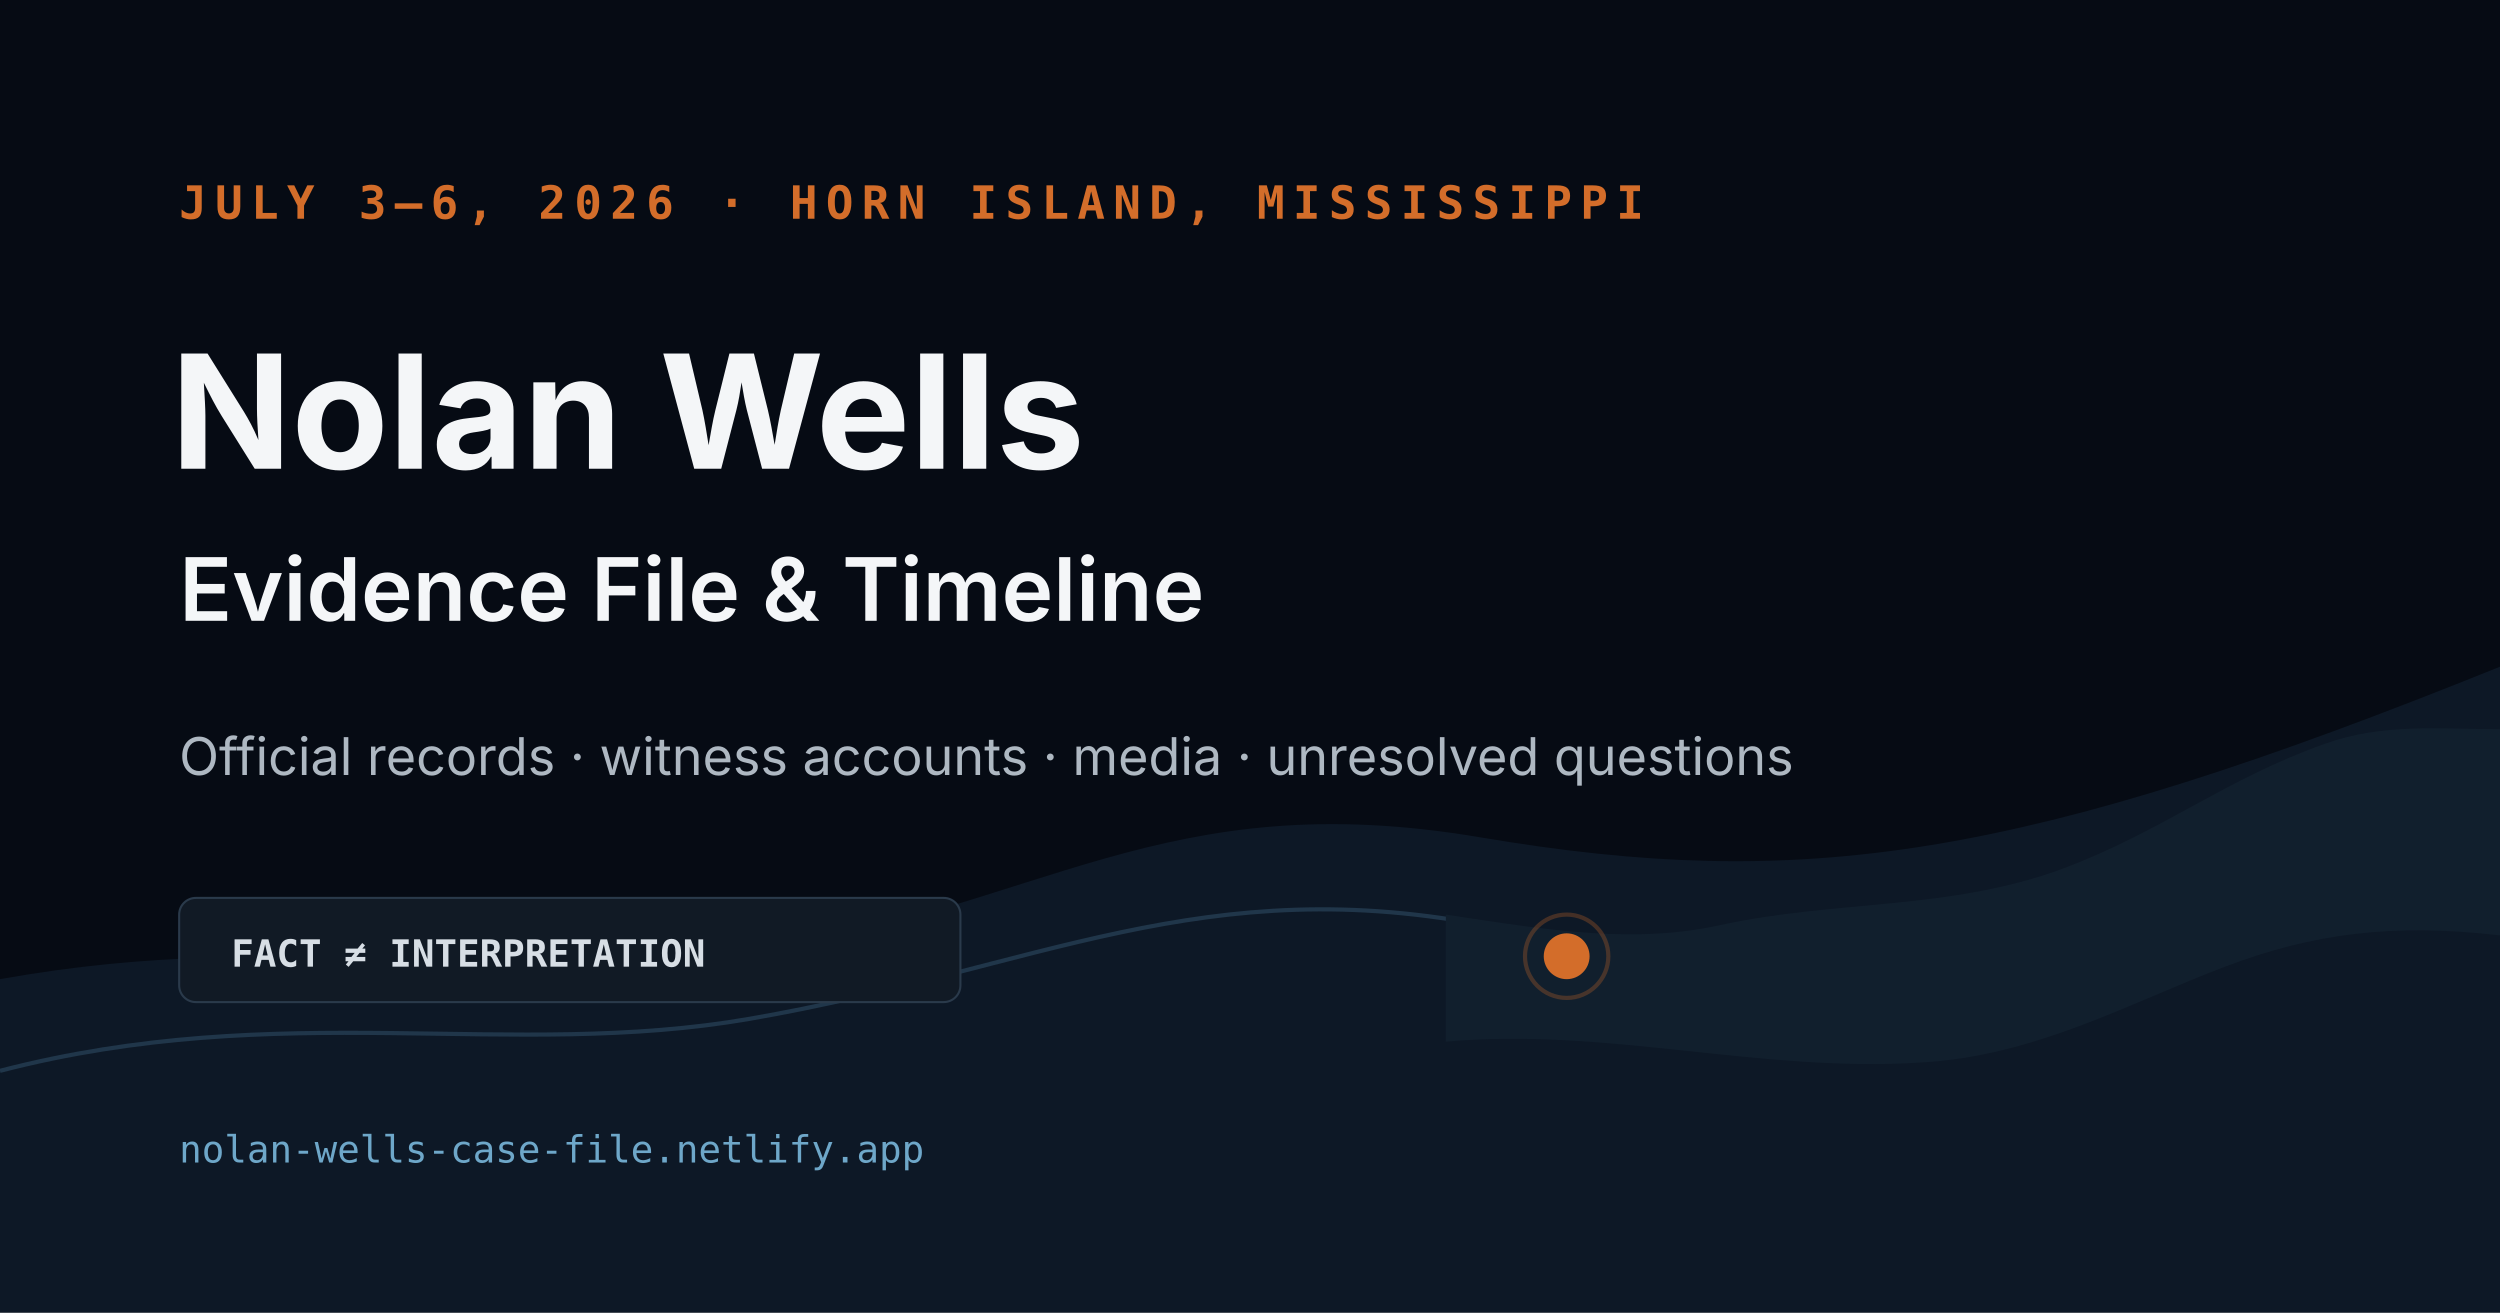
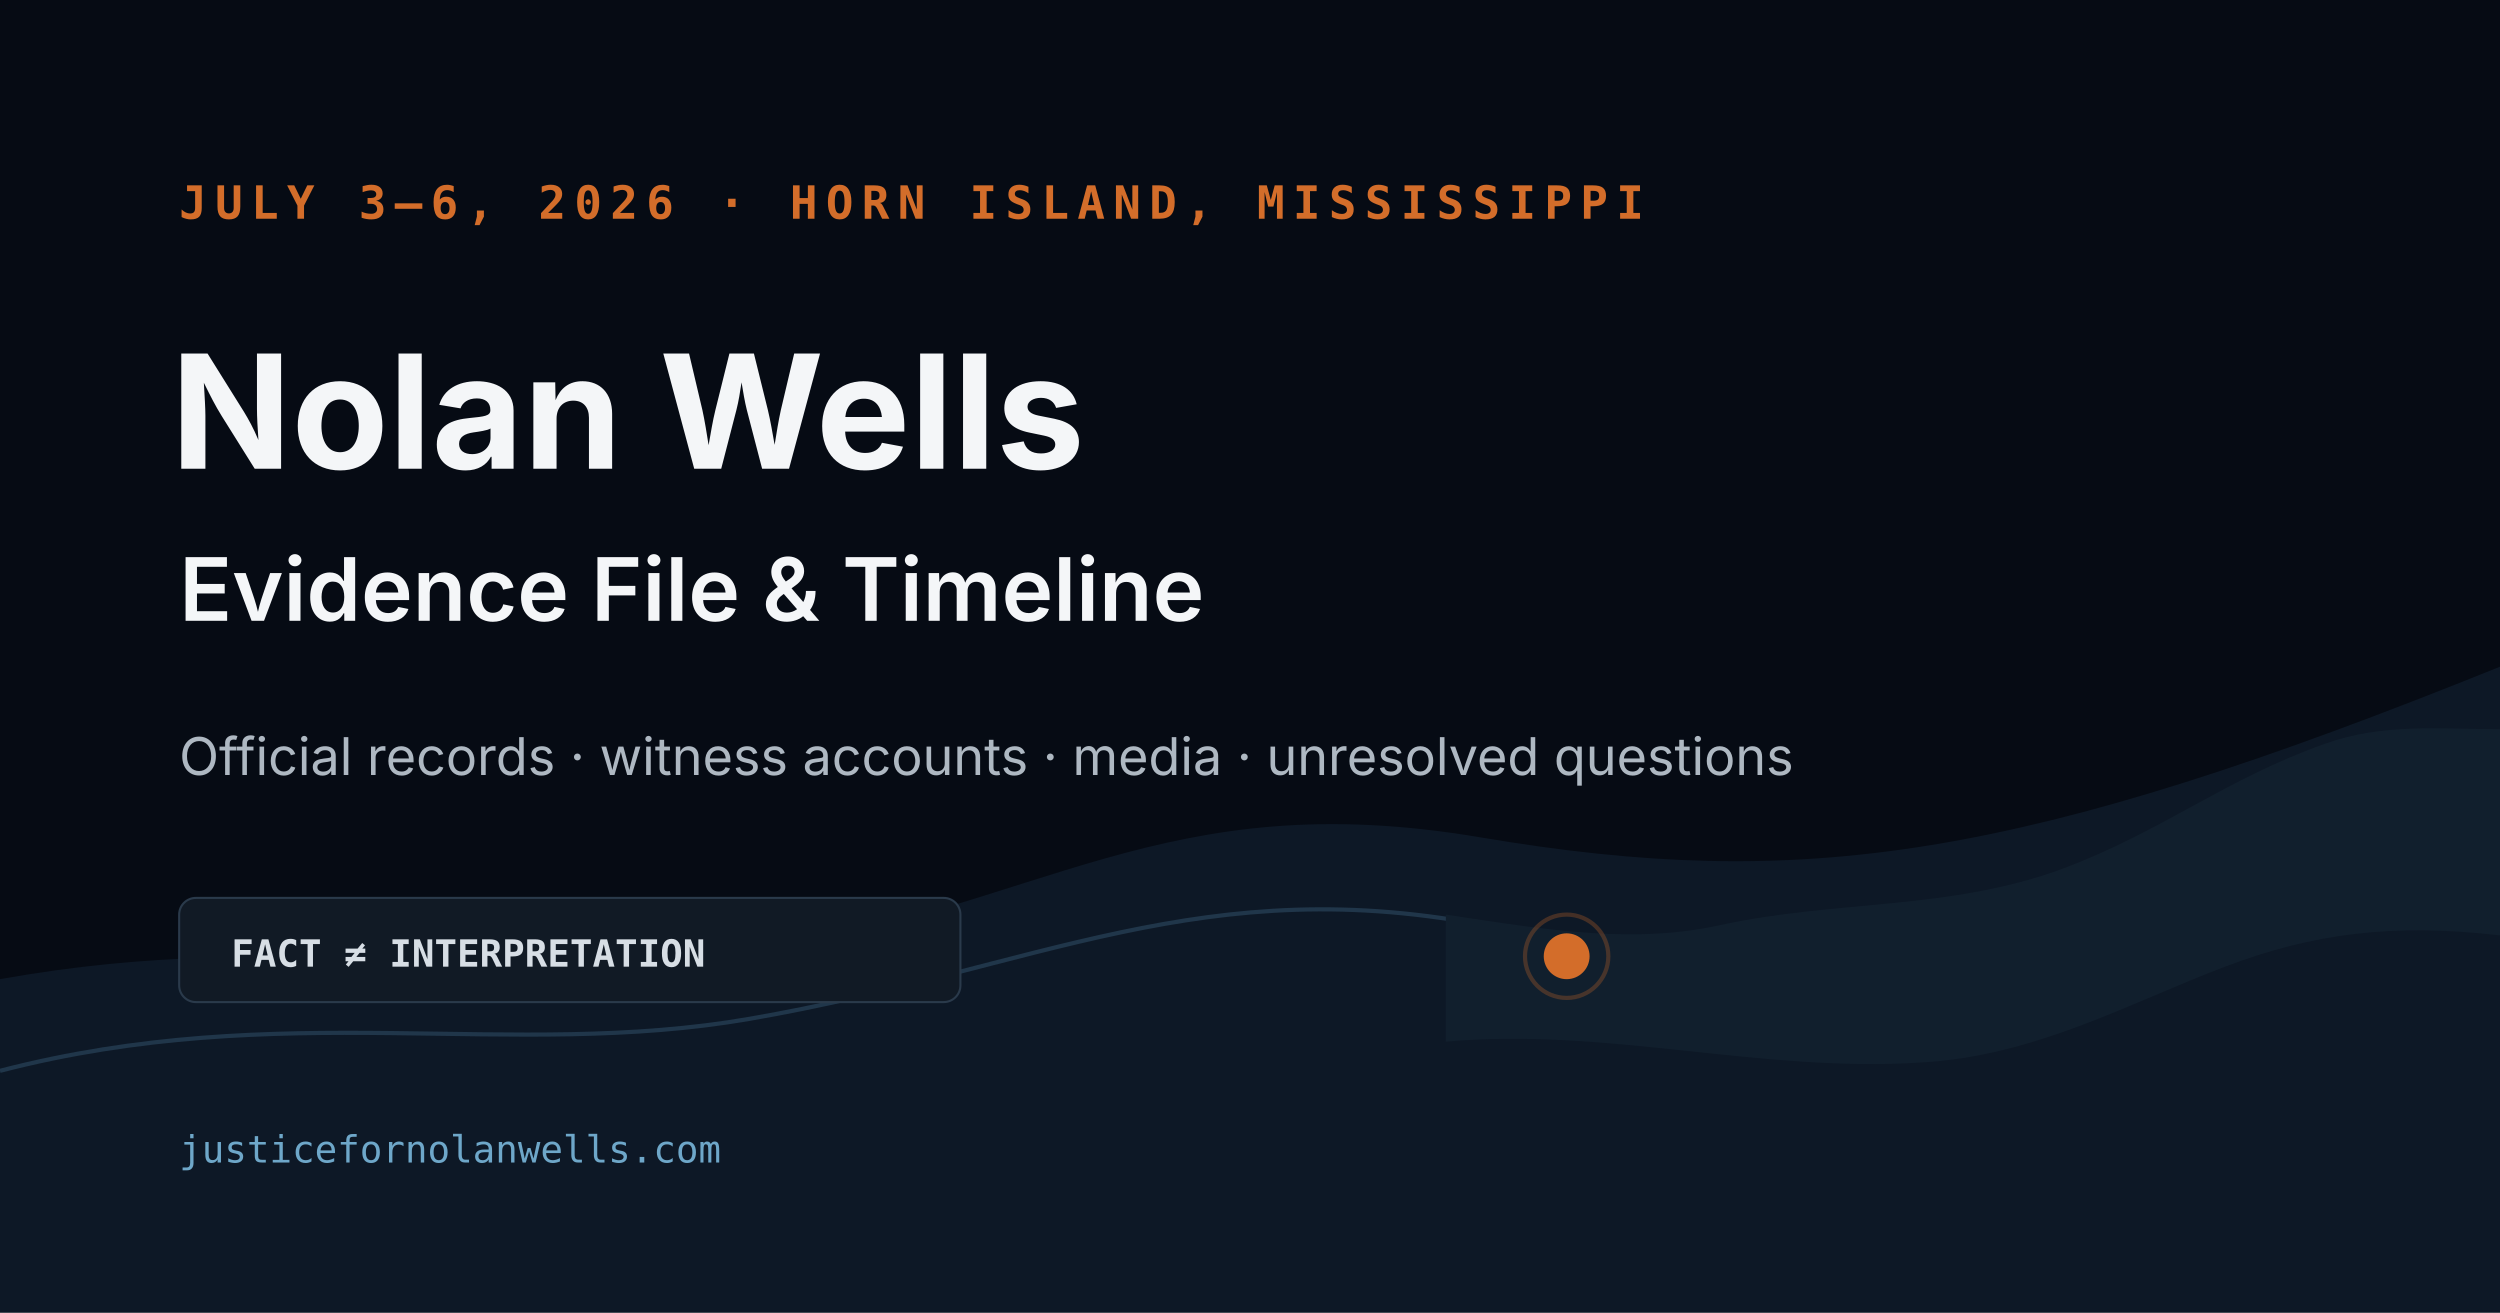
<svg xmlns="http://www.w3.org/2000/svg" width="1200" height="630" viewBox="0 0 1200 630" role="img" aria-labelledby="title description">
  <rect width="1200" height="630" fill="#060b14" />
  <path d="M0 470C145 444 237 476 357 458c144-22 201-82 354-56 154 26 259 11 489-82v310H0Z" fill="#0d1826" />
  <path d="M0 514c135-35 245-5 360-25 138-24 218-72 357-44 160 33 273 1 483-72" fill="none" stroke="#20364a" stroke-width="2" />
  <path d="M694 439c52 8 91 14 132 5 55-12 110-7 164-27 48-18 78-43 126-60 28-10 55-7 84-7v99c-51-6-90-1-132 15-45 17-91 43-146 46-77 5-151-17-228-10Z" fill="#111f2d" />
  <circle cx="752" cy="459" r="11" fill="#d36d2a" />
  <circle cx="752" cy="459" r="20" fill="none" stroke="#d36d2a" stroke-opacity=".28" stroke-width="2" />
  <text x="86" y="105" fill="#d36d2a" font-family="IBM Plex Mono, ui-monospace, monospace" font-size="22" font-weight="600" letter-spacing="4">JULY 3–6, 2026 · HORN ISLAND, MISSISSIPPI</text>
  <text x="82" y="225" fill="#f4f6f8" font-family="Inter, Arial, sans-serif" font-size="76" font-weight="700">Nolan Wells</text>
  <text x="86" y="298" fill="#f4f6f8" font-family="Inter, Arial, sans-serif" font-size="42" font-weight="600">Evidence File &amp; Timeline</text>
  <text x="86" y="372" fill="#aeb8c2" font-family="Inter, Arial, sans-serif" font-size="25">Official records · witness accounts · media · unresolved questions</text>
  <rect x="86" y="431" width="375" height="50" rx="8" fill="#111a25" stroke="#2a3a4b" />
  <text x="111" y="464" fill="#d7dee5" font-family="IBM Plex Mono, ui-monospace, monospace" font-size="18" font-weight="600">FACT ≠ INTERPRETATION</text>
-   <text x="86" y="558" fill="#6ea7c9" font-family="IBM Plex Mono, ui-monospace, monospace" font-size="18">nolan-wells-case-file.netlify.app</text>
+   <text x="86" y="558" fill="#6ea7c9" font-family="IBM Plex Mono, ui-monospace, monospace" font-size="18">justicefornolanwells.com</text>
</svg>
